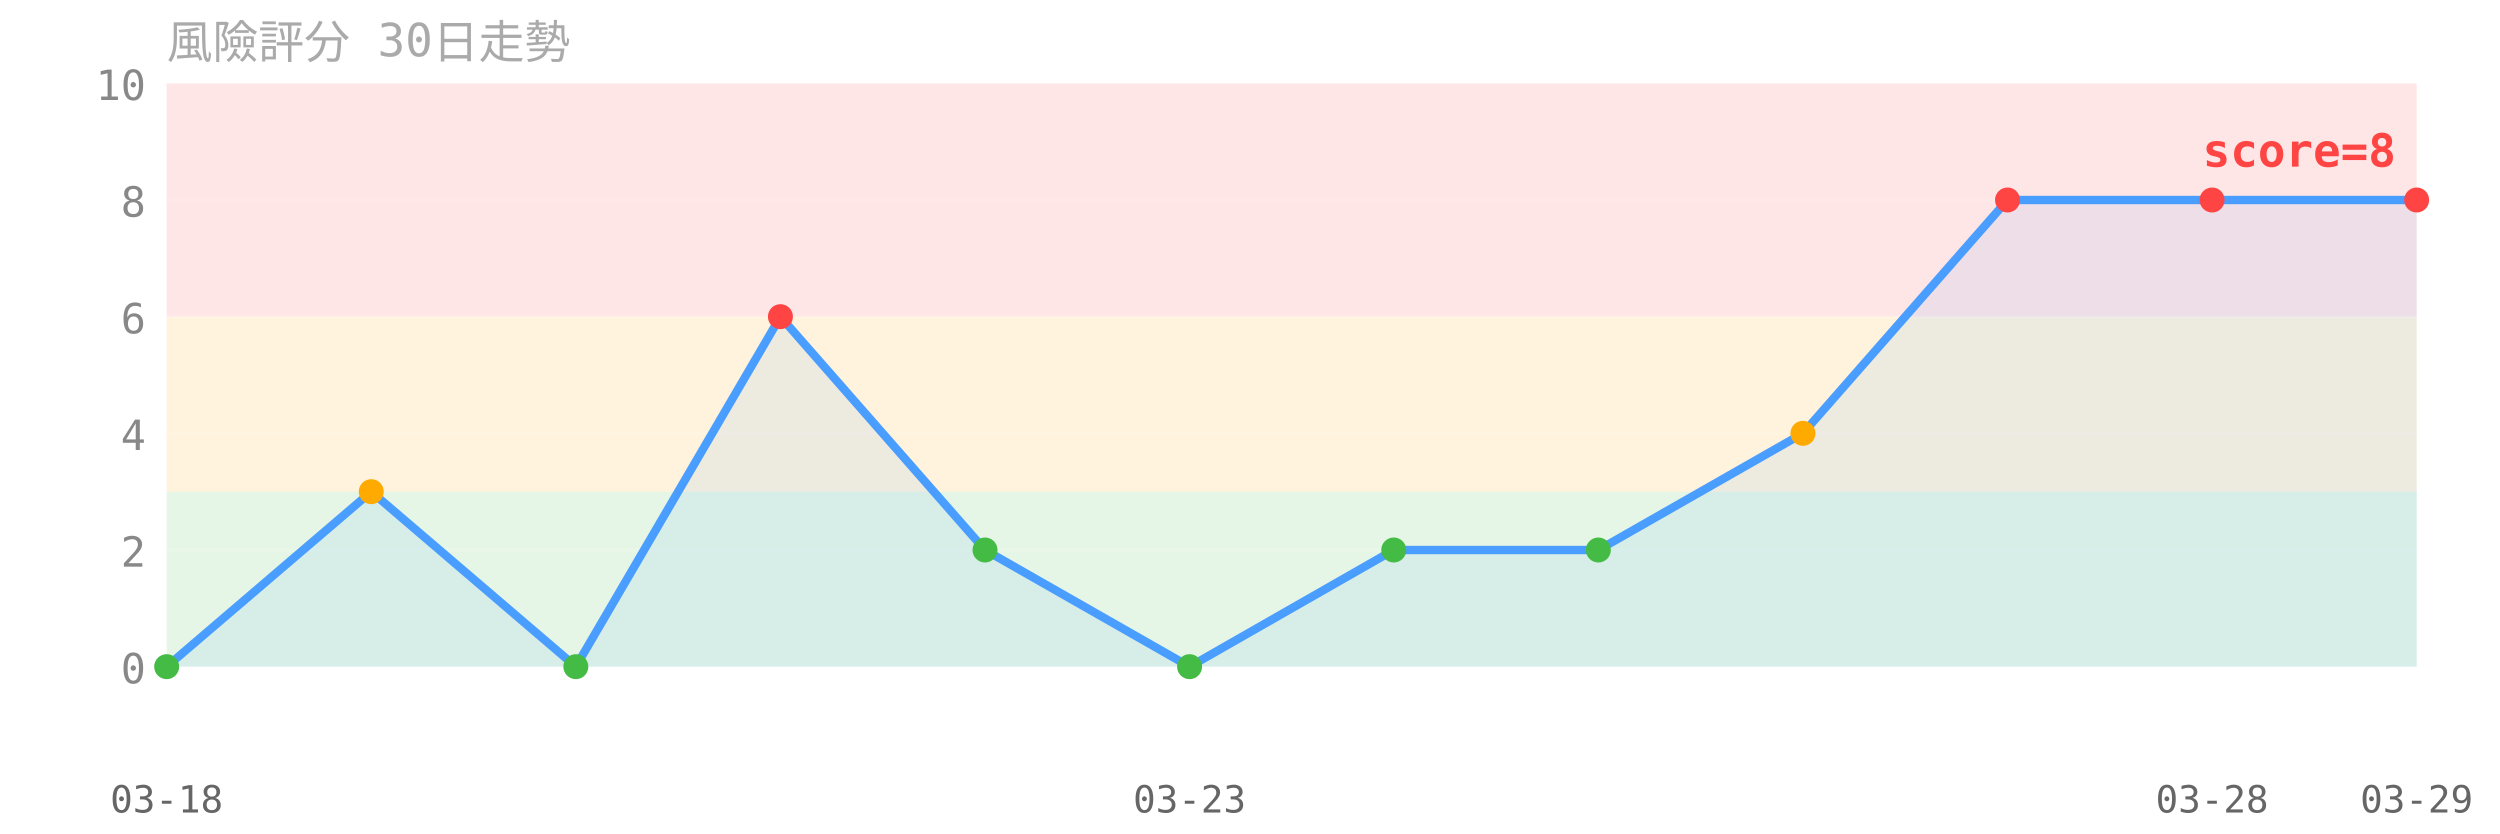
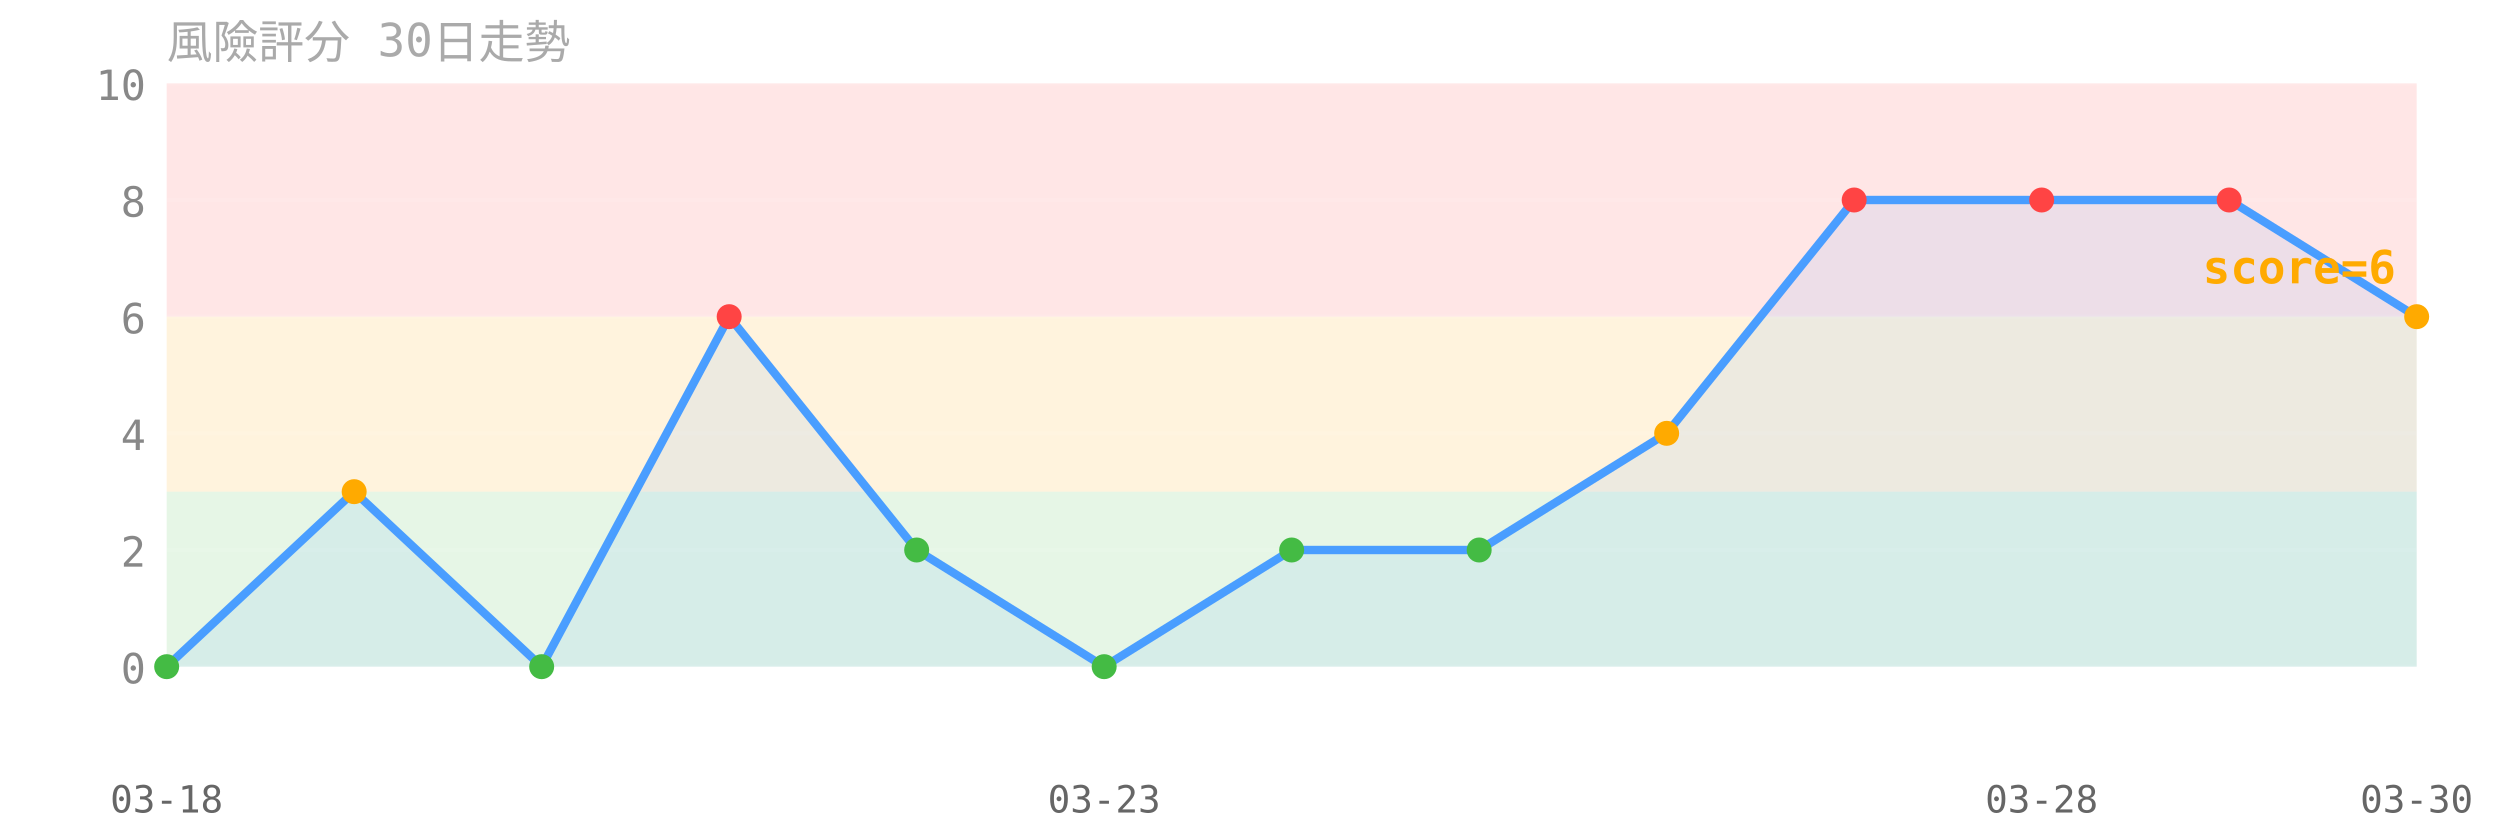
<svg xmlns="http://www.w3.org/2000/svg" width="600" height="200" style="background:#0b0f19;font-family:monospace">
  <rect x="40" y="20.0" width="540" height="56.0" fill="#ff444422" />
  <rect x="40" y="76.0" width="540" height="42.0" fill="#ffaa0022" />
  <rect x="40" y="118.0" width="540" height="42.0" fill="#44bb4422" />
  <line x1="40" y1="160.0" x2="580" y2="160.0" stroke="#ffffff18" stroke-width="1" />
  <text x="35" y="164.0" fill="#888" font-size="10" text-anchor="end">0</text>
  <line x1="40" y1="132.0" x2="580" y2="132.0" stroke="#ffffff18" stroke-width="1" />
  <text x="35" y="136.0" fill="#888" font-size="10" text-anchor="end">2</text>
  <line x1="40" y1="104.0" x2="580" y2="104.0" stroke="#ffffff18" stroke-width="1" />
  <text x="35" y="108.0" fill="#888" font-size="10" text-anchor="end">4</text>
  <line x1="40" y1="76.0" x2="580" y2="76.0" stroke="#ffffff18" stroke-width="1" />
  <text x="35" y="80.0" fill="#888" font-size="10" text-anchor="end">6</text>
  <line x1="40" y1="48.0" x2="580" y2="48.0" stroke="#ffffff18" stroke-width="1" />
  <text x="35" y="52.0" fill="#888" font-size="10" text-anchor="end">8</text>
  <line x1="40" y1="20.0" x2="580" y2="20.0" stroke="#ffffff18" stroke-width="1" />
  <text x="35" y="24.0" fill="#888" font-size="10" text-anchor="end">10</text>
-   <polyline points="40.0,160.0 89.1,118.0 138.2,160.0 187.3,76.0 236.4,132.0 285.5,160.0 334.5,132.0 383.6,132.0 432.7,104.0 481.8,48.0 530.9,48.0 580.0,48.0" fill="none" stroke="#4a9eff" stroke-width="2" stroke-linejoin="round" />
-   <polygon points="40.0,160.0 40.0,160.0 89.1,118.0 138.2,160.0 187.3,76.0 236.4,132.0 285.5,160.0 334.5,132.0 383.6,132.0 432.7,104.0 481.8,48.0 530.9,48.0 580.0,48.0 580.0,160.0" fill="#4a9eff18" />
+   <polyline points="40.0,160.0 85.0,118.0 130.0,160.0 175.0,76.0 220.0,132.0 265.0,160.0 310.0,132.0 355.0,132.0 400.0,104.0 445.0,48.0 490.0,48.0 535.0,48.0 580.0,76.0" fill="none" stroke="#4a9eff" stroke-width="2" stroke-linejoin="round" />
+   <polygon points="40.0,160.0 40.0,160.0 85.0,118.0 130.0,160.0 175.0,76.0 220.0,132.0 265.0,160.0 310.0,132.0 355.0,132.0 400.0,104.0 445.0,48.0 490.0,48.0 535.0,48.0 580.0,76.0 580.0,160.0" fill="#4a9eff18" />
  <circle cx="40.0" cy="160.0" r="3" fill="#44bb44" />
-   <circle cx="89.1" cy="118.0" r="3" fill="#ffaa00" />
-   <circle cx="138.2" cy="160.0" r="3" fill="#44bb44" />
-   <circle cx="187.3" cy="76.0" r="3" fill="#ff4444" />
-   <circle cx="236.4" cy="132.0" r="3" fill="#44bb44" />
-   <circle cx="285.5" cy="160.0" r="3" fill="#44bb44" />
-   <circle cx="334.5" cy="132.0" r="3" fill="#44bb44" />
-   <circle cx="383.6" cy="132.0" r="3" fill="#44bb44" />
-   <circle cx="432.7" cy="104.0" r="3" fill="#ffaa00" />
-   <circle cx="481.8" cy="48.0" r="3" fill="#ff4444" />
-   <circle cx="530.9" cy="48.0" r="3" fill="#ff4444" />
-   <circle cx="580.0" cy="48.0" r="3" fill="#ff4444" />
+   <circle cx="85.0" cy="118.0" r="3" fill="#ffaa00" />
+   <circle cx="130.0" cy="160.0" r="3" fill="#44bb44" />
+   <circle cx="175.0" cy="76.0" r="3" fill="#ff4444" />
+   <circle cx="220.0" cy="132.0" r="3" fill="#44bb44" />
+   <circle cx="265.0" cy="160.0" r="3" fill="#44bb44" />
+   <circle cx="310.0" cy="132.0" r="3" fill="#44bb44" />
+   <circle cx="355.0" cy="132.0" r="3" fill="#44bb44" />
+   <circle cx="400.0" cy="104.0" r="3" fill="#ffaa00" />
+   <circle cx="445.0" cy="48.0" r="3" fill="#ff4444" />
+   <circle cx="490.0" cy="48.0" r="3" fill="#ff4444" />
+   <circle cx="535.0" cy="48.0" r="3" fill="#ff4444" />
+   <circle cx="580.0" cy="76.0" r="3" fill="#ffaa00" />
  <text x="40.0" y="195" fill="#666" font-size="9" text-anchor="middle">03-18</text>
-   <text x="285.5" y="195" fill="#666" font-size="9" text-anchor="middle">03-23</text>
-   <text x="530.9" y="195" fill="#666" font-size="9" text-anchor="middle">03-28</text>
-   <text x="580.0" y="195" fill="#666" font-size="9" text-anchor="middle">03-29</text>
-   <text x="575.0" y="40.0" fill="#ff4444" font-size="11" text-anchor="end" font-weight="bold">score=8</text>
+   <text x="265.0" y="195" fill="#666" font-size="9" text-anchor="middle">03-23</text>
+   <text x="490.0" y="195" fill="#666" font-size="9" text-anchor="middle">03-28</text>
+   <text x="580.0" y="195" fill="#666" font-size="9" text-anchor="middle">03-30</text>
+   <text x="575.0" y="68.0" fill="#ffaa00" font-size="11" text-anchor="end" font-weight="bold">score=6</text>
  <text x="40" y="14" fill="#aaa" font-size="11">風險評分 30日走勢</text>
</svg>
